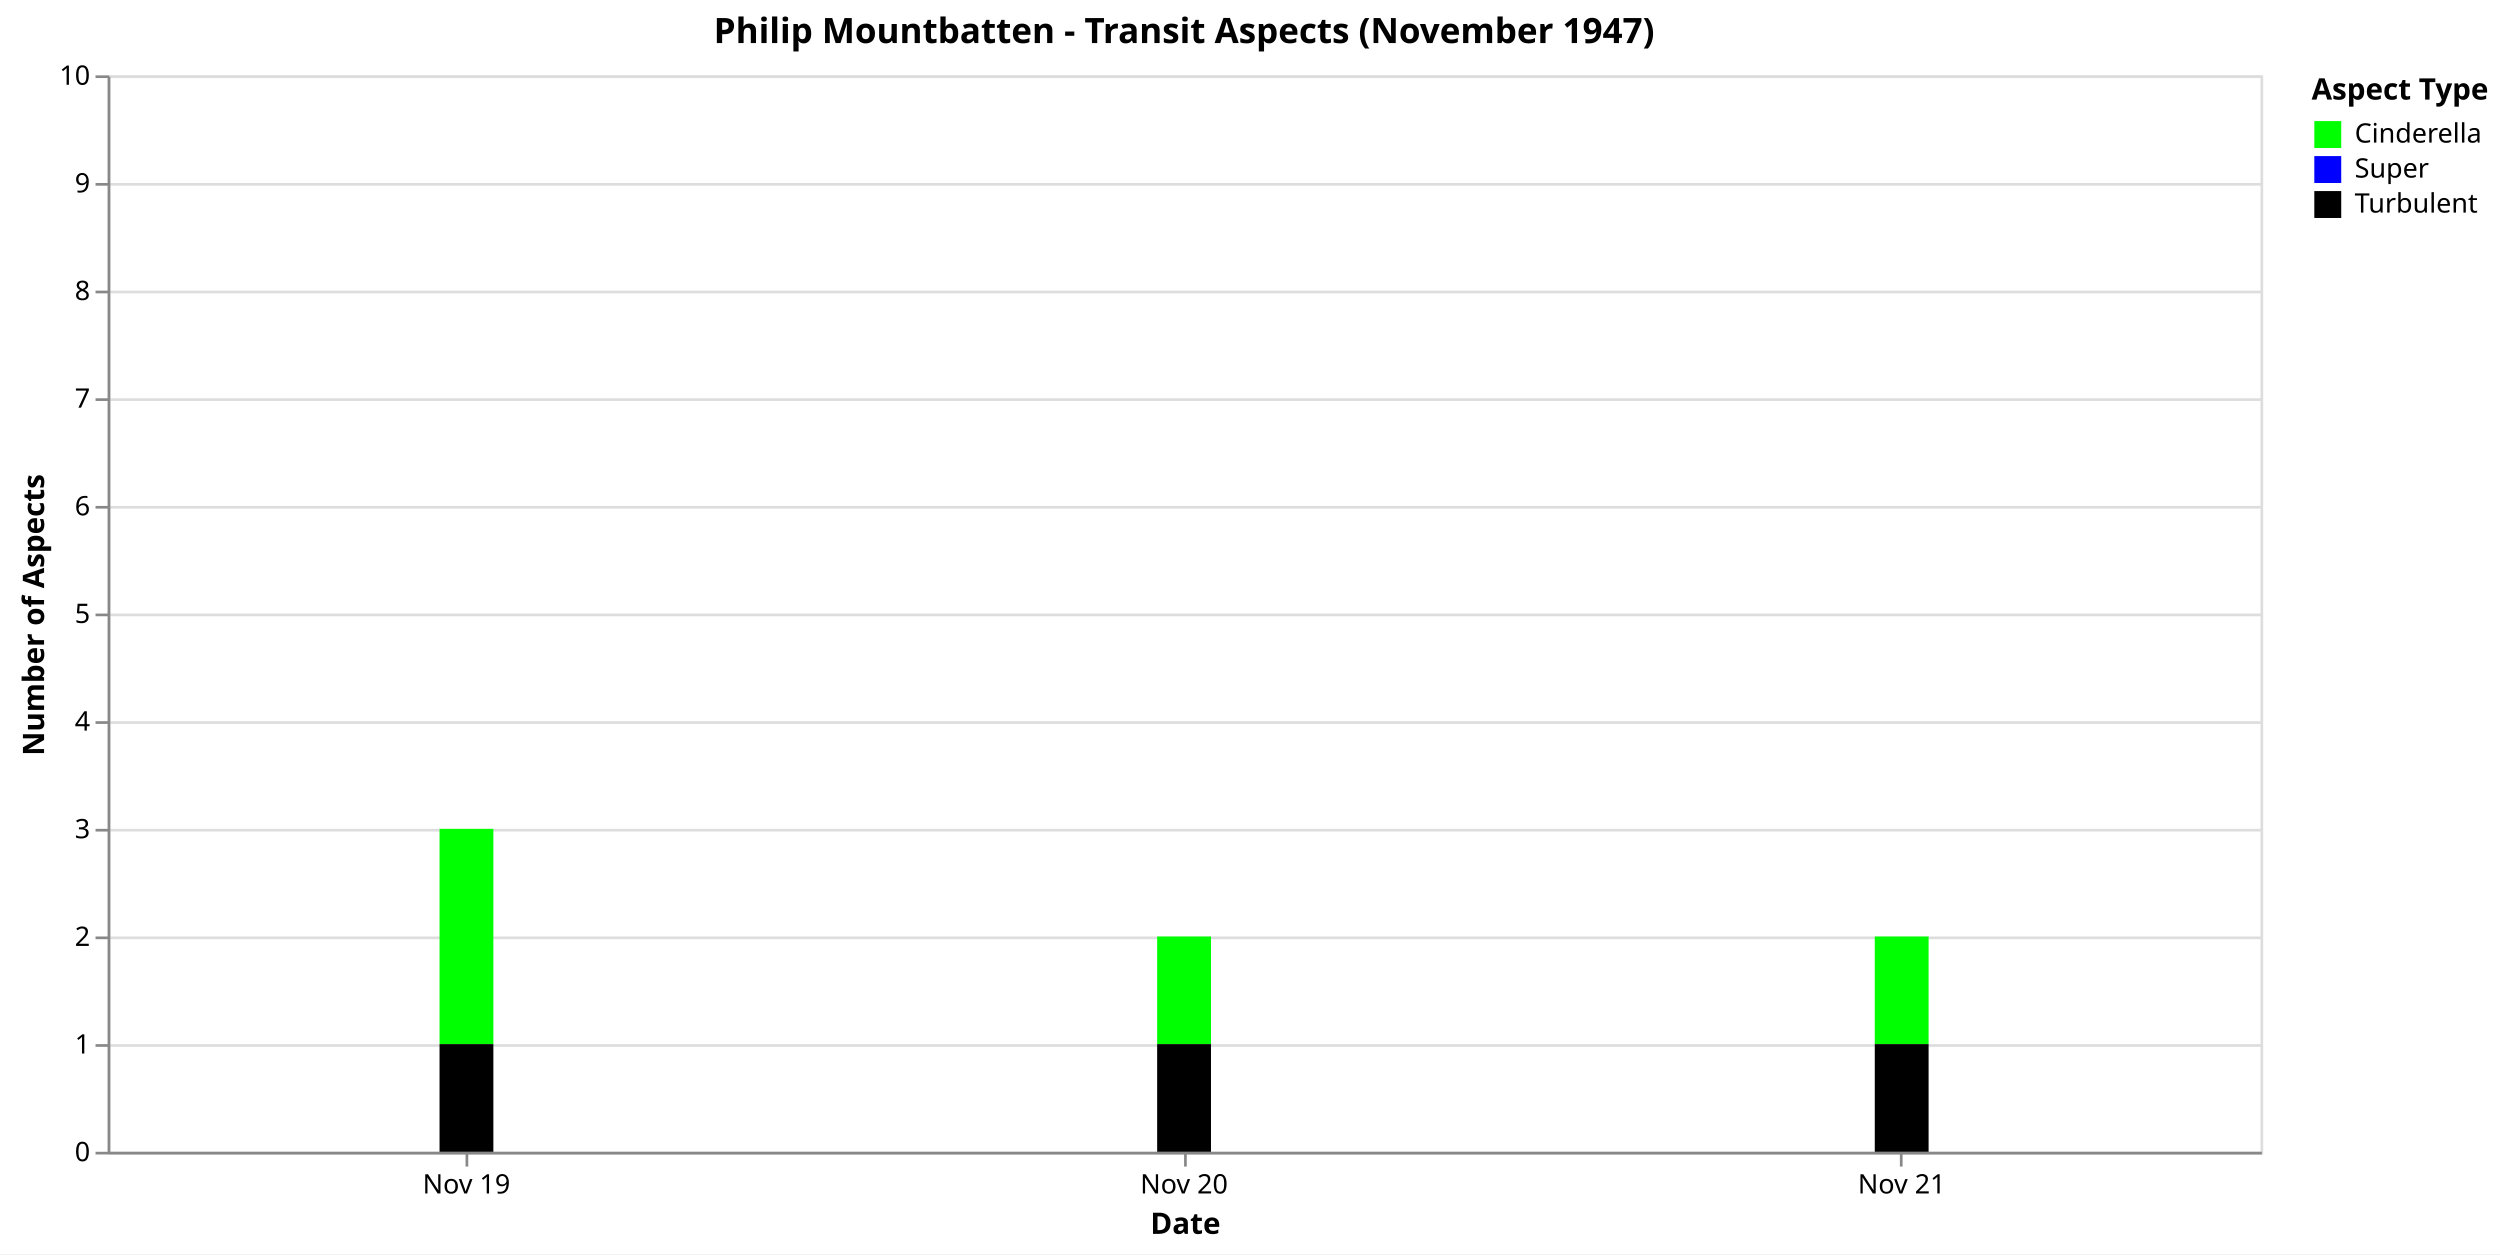
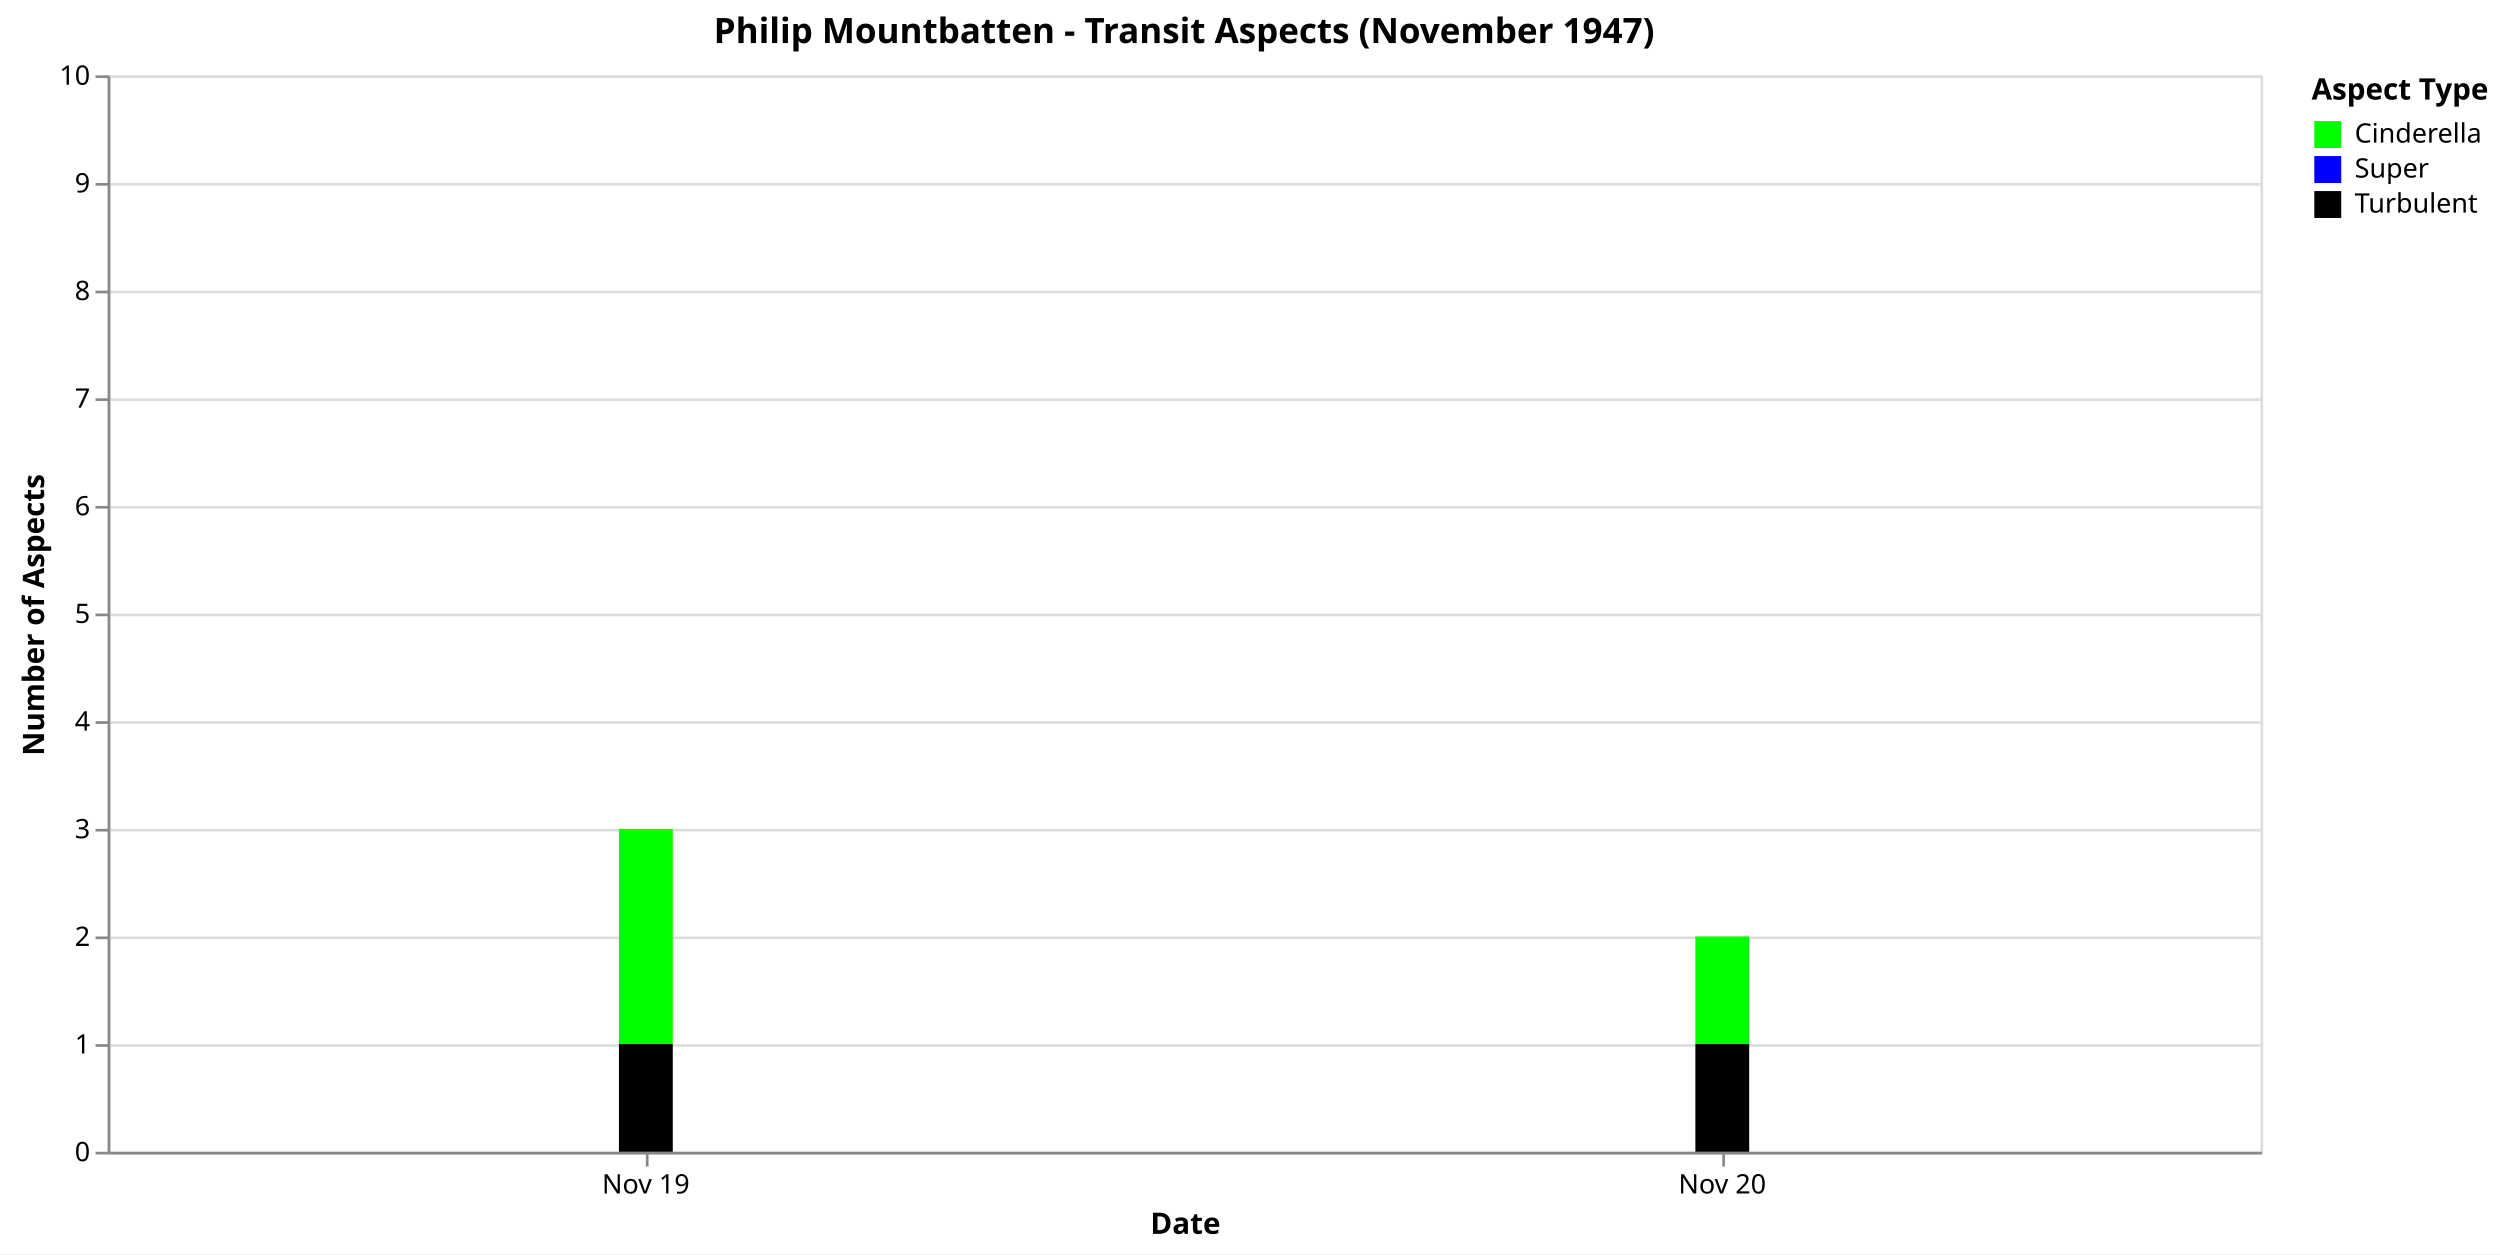
<svg xmlns="http://www.w3.org/2000/svg" version="1.1" class="marks" width="929" height="466" viewBox="0 0 929 466">
  <rect width="929" height="466" fill="white" />
  <g fill="none" stroke-miterlimit="10" transform="translate(40,28)">
    <g class="mark-group role-frame root" role="graphics-object" aria-roledescription="group mark container">
      <g transform="translate(0,0)">
        <path class="background" aria-hidden="true" d="M0,0h800v0h-800Z" />
        <g>
          <g class="mark-group role-scope concat_0_group" role="graphics-object" aria-roledescription="group mark container">
            <g transform="translate(0,0)">
              <path class="background" aria-hidden="true" d="M0.5,0.5h800v400h-800Z" stroke="#ddd" />
              <g>
                <g class="mark-group role-axis" aria-hidden="true">
                  <g transform="translate(0.5,0.5)">
                    <path class="background" aria-hidden="true" d="M0,0h0v0h0Z" pointer-events="none" />
                    <g>
                      <g class="mark-rule role-axis-grid" pointer-events="none">
                        <line transform="translate(0,400)" x2="800" y2="0" stroke="#ddd" stroke-width="1" opacity="1" />
                        <line transform="translate(0,360)" x2="800" y2="0" stroke="#ddd" stroke-width="1" opacity="1" />
                        <line transform="translate(0,320)" x2="800" y2="0" stroke="#ddd" stroke-width="1" opacity="1" />
                        <line transform="translate(0,280)" x2="800" y2="0" stroke="#ddd" stroke-width="1" opacity="1" />
                        <line transform="translate(0,240)" x2="800" y2="0" stroke="#ddd" stroke-width="1" opacity="1" />
                        <line transform="translate(0,200)" x2="800" y2="0" stroke="#ddd" stroke-width="1" opacity="1" />
                        <line transform="translate(0,160)" x2="800" y2="0" stroke="#ddd" stroke-width="1" opacity="1" />
                        <line transform="translate(0,120)" x2="800" y2="0" stroke="#ddd" stroke-width="1" opacity="1" />
                        <line transform="translate(0,80)" x2="800" y2="0" stroke="#ddd" stroke-width="1" opacity="1" />
                        <line transform="translate(0,40)" x2="800" y2="0" stroke="#ddd" stroke-width="1" opacity="1" />
                        <line transform="translate(0,0)" x2="800" y2="0" stroke="#ddd" stroke-width="1" opacity="1" />
                      </g>
                    </g>
                    <path class="foreground" aria-hidden="true" d="" pointer-events="none" display="none" />
                  </g>
                </g>
-                 <g class="mark-group role-axis" role="graphics-symbol" aria-roledescription="axis" aria-label="X-axis titled 'Date' for a discrete scale with 3 values: November 19, November 20, November 21">
+                 <g class="mark-group role-axis" role="graphics-symbol" aria-roledescription="axis" aria-label="X-axis titled 'Date' for a discrete scale with 2 values: November 19, November 20">
                  <g transform="translate(0.5,400.5)">
                    <path class="background" aria-hidden="true" d="M0,0h0v0h0Z" pointer-events="none" />
                    <g>
                      <g class="mark-rule role-axis-tick" pointer-events="none">
-                         <line transform="translate(133,0)" x2="0" y2="5" stroke="#888" stroke-width="1" opacity="1" />
-                         <line transform="translate(400,0)" x2="0" y2="5" stroke="#888" stroke-width="1" opacity="1" />
-                         <line transform="translate(666,0)" x2="0" y2="5" stroke="#888" stroke-width="1" opacity="1" />
+                         <line transform="translate(200,0)" x2="0" y2="5" stroke="#888" stroke-width="1" opacity="1" />
+                         <line transform="translate(600,0)" x2="0" y2="5" stroke="#888" stroke-width="1" opacity="1" />
                      </g>
                      <g class="mark-text role-axis-label" pointer-events="none">
-                         <text text-anchor="middle" transform="translate(132.8333,15)" font-family="sans-serif" font-size="10px" fill="#000" opacity="1">Nov 19</text>
-                         <text text-anchor="middle" transform="translate(399.5,15)" font-family="sans-serif" font-size="10px" fill="#000" opacity="1">Nov 20</text>
-                         <text text-anchor="middle" transform="translate(666.1667,15)" font-family="sans-serif" font-size="10px" fill="#000" opacity="1">Nov 21</text>
+                         <text text-anchor="middle" transform="translate(199.5,15)" font-family="sans-serif" font-size="10px" fill="#000" opacity="1">Nov 19</text>
+                         <text text-anchor="middle" transform="translate(599.5,15)" font-family="sans-serif" font-size="10px" fill="#000" opacity="1">Nov 20</text>
                      </g>
                      <g class="mark-rule role-axis-domain" pointer-events="none">
                        <line transform="translate(0,0)" x2="800" y2="0" stroke="#888" stroke-width="1" opacity="1" />
                      </g>
                      <g class="mark-text role-axis-title" pointer-events="none">
                        <text text-anchor="middle" transform="translate(400,30)" font-family="sans-serif" font-size="11px" font-weight="bold" fill="#000" opacity="1">Date</text>
                      </g>
                    </g>
                    <path class="foreground" aria-hidden="true" d="" pointer-events="none" display="none" />
                  </g>
                </g>
                <g class="mark-group role-axis" role="graphics-symbol" aria-roledescription="axis" aria-label="Y-axis titled 'Number of Aspects' for a linear scale with values from 0 to 10">
                  <g transform="translate(0.5,0.5)">
                    <path class="background" aria-hidden="true" d="M0,0h0v0h0Z" pointer-events="none" />
                    <g>
                      <g class="mark-rule role-axis-tick" pointer-events="none">
                        <line transform="translate(0,400)" x2="-5" y2="0" stroke="#888" stroke-width="1" opacity="1" />
                        <line transform="translate(0,360)" x2="-5" y2="0" stroke="#888" stroke-width="1" opacity="1" />
                        <line transform="translate(0,320)" x2="-5" y2="0" stroke="#888" stroke-width="1" opacity="1" />
                        <line transform="translate(0,280)" x2="-5" y2="0" stroke="#888" stroke-width="1" opacity="1" />
                        <line transform="translate(0,240)" x2="-5" y2="0" stroke="#888" stroke-width="1" opacity="1" />
                        <line transform="translate(0,200)" x2="-5" y2="0" stroke="#888" stroke-width="1" opacity="1" />
                        <line transform="translate(0,160)" x2="-5" y2="0" stroke="#888" stroke-width="1" opacity="1" />
                        <line transform="translate(0,120)" x2="-5" y2="0" stroke="#888" stroke-width="1" opacity="1" />
                        <line transform="translate(0,80)" x2="-5" y2="0" stroke="#888" stroke-width="1" opacity="1" />
                        <line transform="translate(0,40)" x2="-5" y2="0" stroke="#888" stroke-width="1" opacity="1" />
                        <line transform="translate(0,0)" x2="-5" y2="0" stroke="#888" stroke-width="1" opacity="1" />
                      </g>
                      <g class="mark-text role-axis-label" pointer-events="none">
                        <text text-anchor="end" transform="translate(-7,403)" font-family="sans-serif" font-size="10px" fill="#000" opacity="1">0</text>
                        <text text-anchor="end" transform="translate(-7,363)" font-family="sans-serif" font-size="10px" fill="#000" opacity="1">1</text>
                        <text text-anchor="end" transform="translate(-7,323)" font-family="sans-serif" font-size="10px" fill="#000" opacity="1">2</text>
                        <text text-anchor="end" transform="translate(-7,283)" font-family="sans-serif" font-size="10px" fill="#000" opacity="1">3</text>
                        <text text-anchor="end" transform="translate(-7,243)" font-family="sans-serif" font-size="10px" fill="#000" opacity="1">4</text>
                        <text text-anchor="end" transform="translate(-7,203)" font-family="sans-serif" font-size="10px" fill="#000" opacity="1">5</text>
                        <text text-anchor="end" transform="translate(-7,163)" font-family="sans-serif" font-size="10px" fill="#000" opacity="1">6</text>
                        <text text-anchor="end" transform="translate(-7,123)" font-family="sans-serif" font-size="10px" fill="#000" opacity="1">7</text>
                        <text text-anchor="end" transform="translate(-7,83)" font-family="sans-serif" font-size="10px" fill="#000" opacity="1">8</text>
                        <text text-anchor="end" transform="translate(-7,43)" font-family="sans-serif" font-size="10px" fill="#000" opacity="1">9</text>
                        <text text-anchor="end" transform="translate(-7,3)" font-family="sans-serif" font-size="10px" fill="#000" opacity="1">10</text>
                      </g>
                      <g class="mark-rule role-axis-domain" pointer-events="none">
                        <line transform="translate(0,400)" x2="0" y2="-400" stroke="#888" stroke-width="1" opacity="1" />
                      </g>
                      <g class="mark-text role-axis-title" pointer-events="none">
                        <text text-anchor="middle" transform="translate(-22.12305,200) rotate(-90) translate(0,-2)" font-family="sans-serif" font-size="11px" font-weight="bold" fill="#000" opacity="1">Number of Aspects</text>
                      </g>
                    </g>
                    <path class="foreground" aria-hidden="true" d="" pointer-events="none" display="none" />
                  </g>
                </g>
                <g class="mark-rect role-mark concat_0_marks" role="graphics-object" aria-roledescription="rect mark container">
-                   <path aria-label="Date: Nov 18; Number of Aspects: 2; type: Cinderella; Aspect Type: Cinderella" role="graphics-symbol" aria-roledescription="bar" d="M123.333,280h20v80h-20Z" fill="#00FF00" />
-                   <path aria-label="Date: Nov 18; Number of Aspects: 1; type: Turbulent; Aspect Type: Turbulent" role="graphics-symbol" aria-roledescription="bar" d="M123.333,360h20v40h-20Z" fill="#000000" />
-                   <path aria-label="Date: Nov 19; Number of Aspects: 1; type: Cinderella; Aspect Type: Cinderella" role="graphics-symbol" aria-roledescription="bar" d="M390,320h20v40h-20Z" fill="#00FF00" />
-                   <path aria-label="Date: Nov 19; Number of Aspects: 1; type: Turbulent; Aspect Type: Turbulent" role="graphics-symbol" aria-roledescription="bar" d="M390,360h20v40h-20Z" fill="#000000" />
-                   <path aria-label="Date: Nov 20; Number of Aspects: 1; type: Cinderella; Aspect Type: Cinderella" role="graphics-symbol" aria-roledescription="bar" d="M656.667,320h20v40h-20Z" fill="#00FF00" />
-                   <path aria-label="Date: Nov 20; Number of Aspects: 1; type: Turbulent; Aspect Type: Turbulent" role="graphics-symbol" aria-roledescription="bar" d="M656.667,360h20v40h-20Z" fill="#000000" />
+                   <path aria-label="Date: Nov 18; Number of Aspects: 2; type: Cinderella; Aspect Type: Cinderella" role="graphics-symbol" aria-roledescription="bar" d="M190,280h20v80h-20Z" fill="#00FF00" />
+                   <path aria-label="Date: Nov 18; Number of Aspects: 1; type: Turbulent; Aspect Type: Turbulent" role="graphics-symbol" aria-roledescription="bar" d="M190,360h20v40h-20Z" fill="#000000" />
+                   <path aria-label="Date: Nov 19; Number of Aspects: 1; type: Cinderella; Aspect Type: Cinderella" role="graphics-symbol" aria-roledescription="bar" d="M590,320h20v40h-20Z" fill="#00FF00" />
+                   <path aria-label="Date: Nov 19; Number of Aspects: 1; type: Turbulent; Aspect Type: Turbulent" role="graphics-symbol" aria-roledescription="bar" d="M590,360h20v40h-20Z" fill="#000000" />
                </g>
                <g class="mark-group role-title">
                  <g transform="translate(400,-22)">
                    <path class="background" aria-hidden="true" d="M0,0h0v0h0Z" pointer-events="none" />
                    <g>
                      <g class="mark-text role-title-text" role="graphics-symbol" aria-roledescription="title" aria-label="Title text 'Philip Mountbatten - Transit Aspects (November 1947)'" pointer-events="none">
                        <text text-anchor="middle" transform="translate(0,10)" font-family="sans-serif" font-size="13px" font-weight="bold" fill="#000" opacity="1">Philip Mountbatten - Transit Aspects (November 1947)</text>
                      </g>
                    </g>
                    <path class="foreground" aria-hidden="true" d="" pointer-events="none" display="none" />
                  </g>
                </g>
              </g>
              <path class="foreground" aria-hidden="true" d="" display="none" />
            </g>
          </g>
          <g class="mark-group role-legend" role="graphics-symbol" aria-roledescription="legend" aria-label="Symbol legend titled 'Aspect Type' for fill color with 3 values: Cinderella, Super, Turbulent">
            <g transform="translate(819,0)">
              <path class="background" aria-hidden="true" d="M0,0h65v53h-65Z" pointer-events="none" />
              <g>
                <g class="mark-group role-legend-entry">
                  <g transform="translate(0,16)">
                    <path class="background" aria-hidden="true" d="M0,0h0v0h0Z" pointer-events="none" />
                    <g>
                      <g class="mark-group role-scope" role="graphics-object" aria-roledescription="group mark container">
                        <g transform="translate(0,0)">
                          <path class="background" aria-hidden="true" d="M0,0h61.024v11h-61.024Z" pointer-events="none" opacity="1" />
                          <g>
                            <g class="mark-symbol role-legend-symbol" pointer-events="none">
                              <path transform="translate(6,6)" d="M-5,-5h10v10h-10Z" fill="#00FF00" stroke-width="1.5" opacity="1" />
                            </g>
                            <g class="mark-text role-legend-label" pointer-events="none">
                              <text text-anchor="start" transform="translate(16,9)" font-family="sans-serif" font-size="10px" fill="#000" opacity="1">Cinderella</text>
                            </g>
                          </g>
                          <path class="foreground" aria-hidden="true" d="" pointer-events="none" display="none" />
                        </g>
                        <g transform="translate(0,13)">
                          <path class="background" aria-hidden="true" d="M0,0h61.024v11h-61.024Z" pointer-events="none" opacity="1" />
                          <g>
                            <g class="mark-symbol role-legend-symbol" pointer-events="none">
                              <path transform="translate(6,6)" d="M-5,-5h10v10h-10Z" fill="#0000FF" stroke-width="1.5" opacity="1" />
                            </g>
                            <g class="mark-text role-legend-label" pointer-events="none">
                              <text text-anchor="start" transform="translate(16,9)" font-family="sans-serif" font-size="10px" fill="#000" opacity="1">Super</text>
                            </g>
                          </g>
                          <path class="foreground" aria-hidden="true" d="" pointer-events="none" display="none" />
                        </g>
                        <g transform="translate(0,26)">
                          <path class="background" aria-hidden="true" d="M0,0h61.024v11h-61.024Z" pointer-events="none" opacity="1" />
                          <g>
                            <g class="mark-symbol role-legend-symbol" pointer-events="none">
                              <path transform="translate(6,6)" d="M-5,-5h10v10h-10Z" fill="#000000" stroke-width="1.5" opacity="1" />
                            </g>
                            <g class="mark-text role-legend-label" pointer-events="none">
                              <text text-anchor="start" transform="translate(16,9)" font-family="sans-serif" font-size="10px" fill="#000" opacity="1">Turbulent</text>
                            </g>
                          </g>
                          <path class="foreground" aria-hidden="true" d="" pointer-events="none" display="none" />
                        </g>
                      </g>
                    </g>
                    <path class="foreground" aria-hidden="true" d="" pointer-events="none" display="none" />
                  </g>
                </g>
                <g class="mark-text role-legend-title" pointer-events="none">
                  <text text-anchor="start" transform="translate(0,9)" font-family="sans-serif" font-size="11px" font-weight="bold" fill="#000" opacity="1">Aspect Type</text>
                </g>
              </g>
              <path class="foreground" aria-hidden="true" d="" pointer-events="none" display="none" />
            </g>
          </g>
        </g>
        <path class="foreground" aria-hidden="true" d="" display="none" />
      </g>
    </g>
  </g>
</svg>
